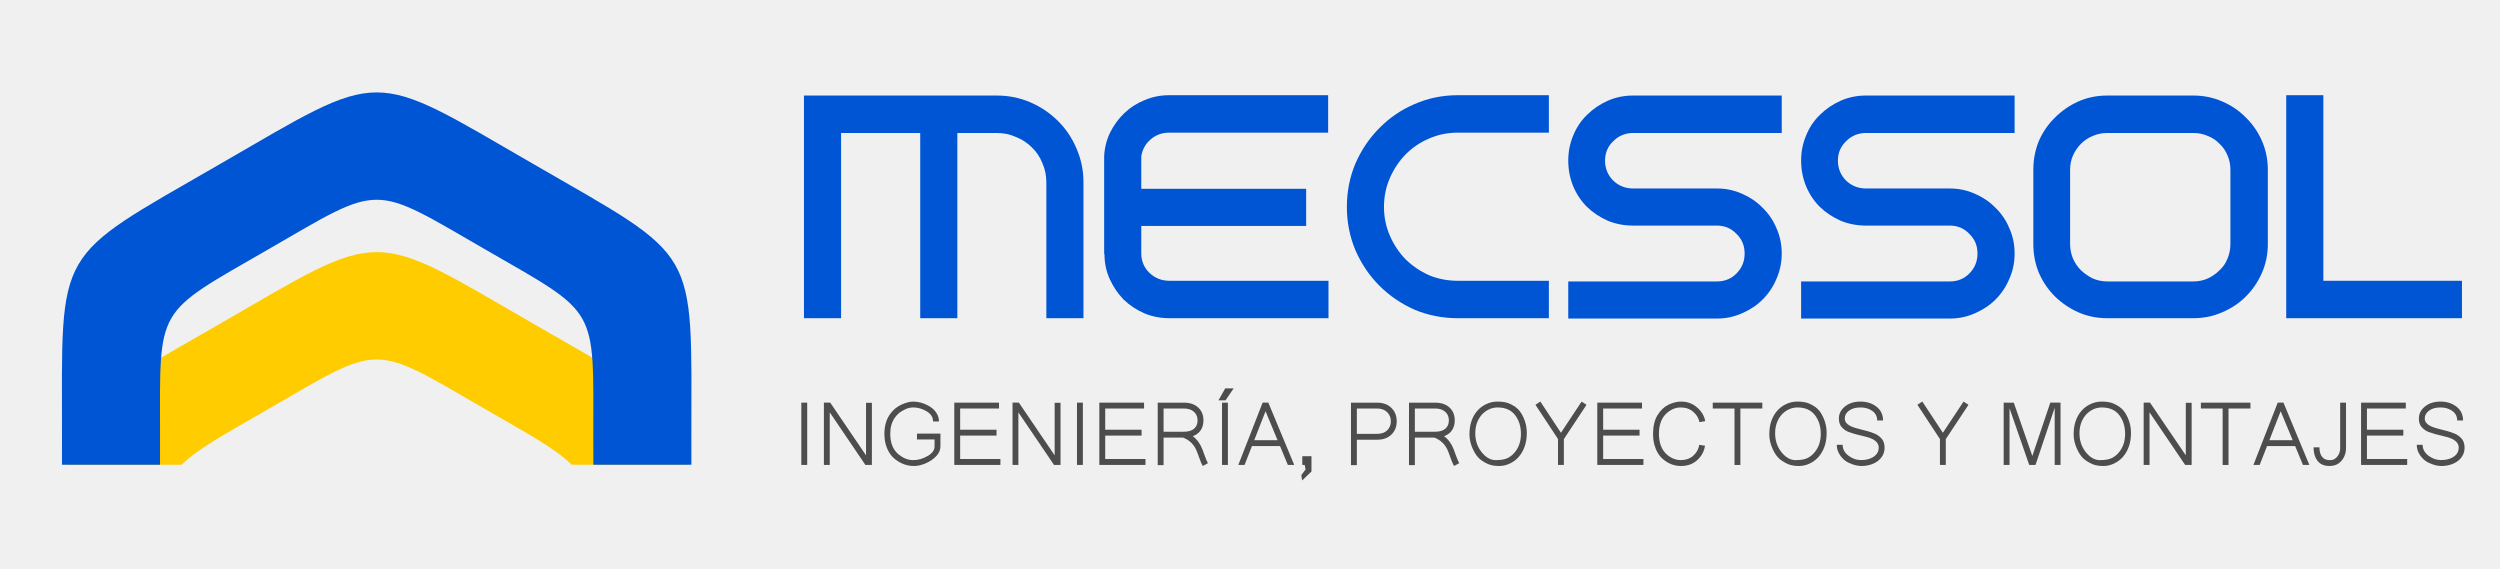
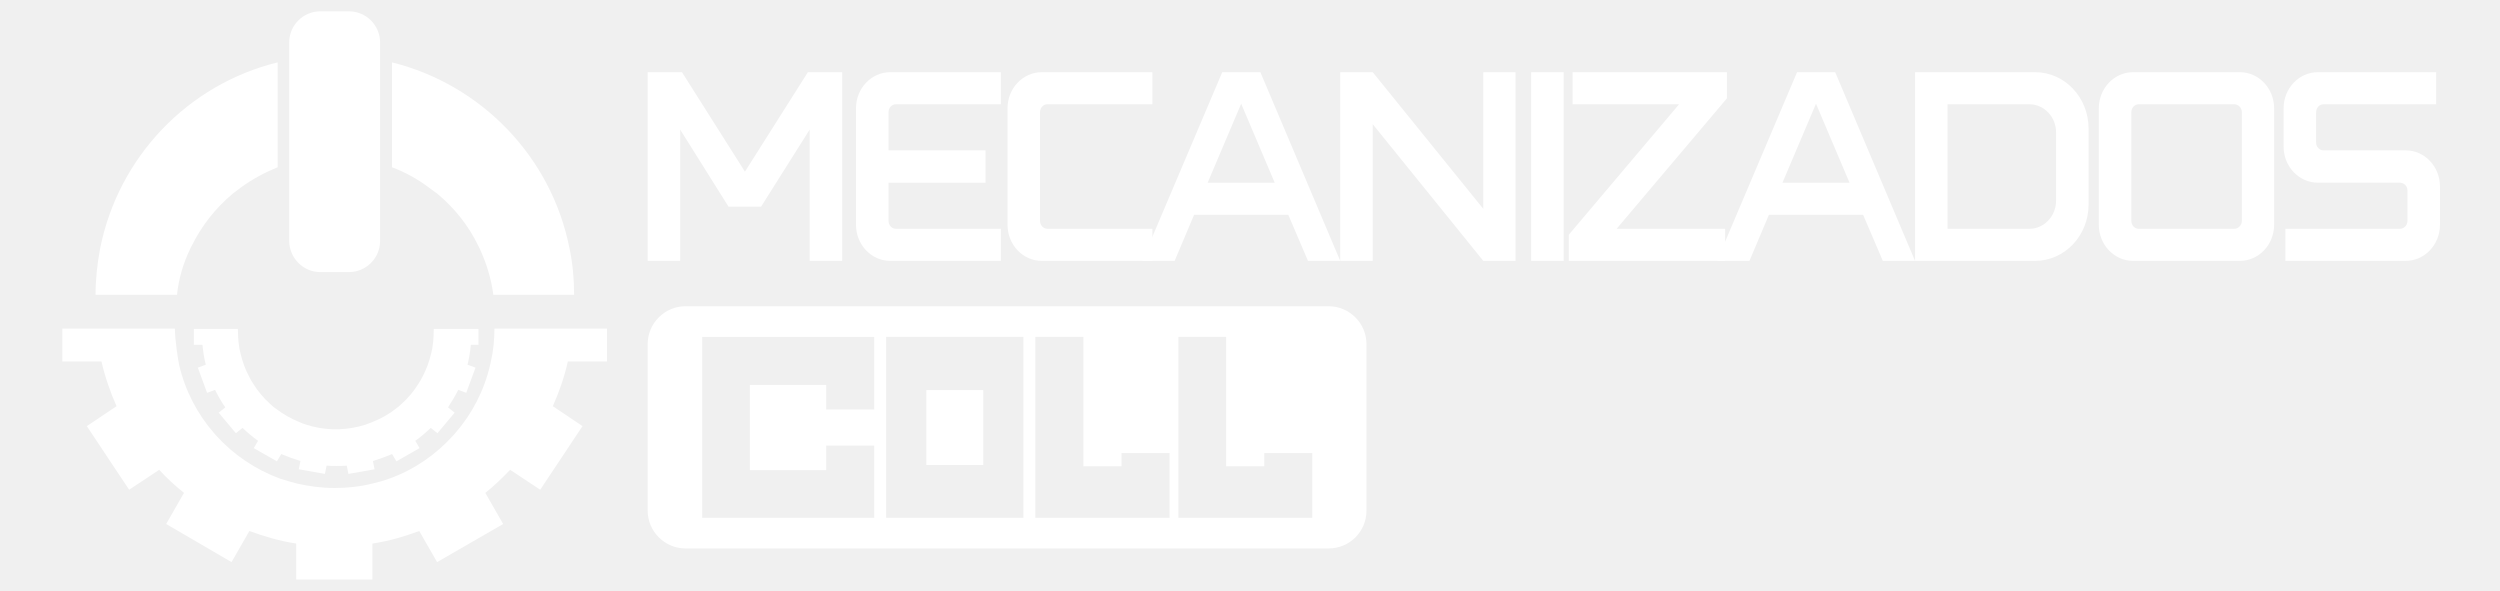
- <svg xmlns="http://www.w3.org/2000/svg" width="220" height="50" viewBox="0 0 58.208 13.229" version="1.1" id="svg5">
-   <defs id="defs2">
-     <clipPath clipPathUnits="userSpaceOnUse" id="clipPath854">
-       <path d="M 0,841.89 H 595.276 V 0 H 0 Z" id="path852" />
-     </clipPath>
-   </defs>
-   <g id="layer1">
-     <rect style="fill:#ffffff;stroke-width:1.659;stroke-linecap:round;stroke-linejoin:round;opacity:0" id="rect1677" width="58.208" height="13.229" x="2.7755576e-17" y="0" />
-     <g id="g1653" transform="matrix(0.6433621,0,0,0.6433621,-4.678117,-4.143666)">
-       <g id="g1572" transform="matrix(0.9384736,0,0,0.9384736,1.081824,1.431002)">
-         <g id="g856" transform="matrix(0.194257,0,0,-0.194257,21.12125,15.06012)">
-           <path d="m 0,0 c -7.367,0 -14.734,-4.766 -31.234,-14.293 -22.324,-12.887 -28.734,-15.672 -30.547,-27.91 h 23.094 c 3.066,3.093 8.261,5.902 17.187,11.058 22.719,13.113 20.285,13.113 43.004,0 8.926,-5.156 14.125,-7.965 17.188,-11.058 H 61.778 C 59.965,-29.965 53.559,-27.18 31.235,-14.293 14.735,-4.766 7.367,0 0,0" style="fill:#ffcc00;fill-opacity:1;fill-rule:nonzero;stroke:none" id="path858" />
-         </g>
-         <g id="g860" transform="matrix(0.194257,0,0,-0.194257,21.12125,8.901591)">
-           <path d="m 0,0 c -7.367,0 -14.734,-4.766 -31.234,-14.293 -33,-19.051 -31.238,-15.992 -31.238,-54.098 0,-2.105 0,-3.676 -0.004,-5.515 h 19.465 c 0.003,1.761 0.003,3.41 0.003,5.515 0,26.235 -1.214,24.125 21.504,37.246 22.719,13.114 20.289,13.114 43.008,0 22.715,-13.121 21.5,-11.011 21.5,-37.246 0,-2.031 0.004,-3.808 0.008,-5.515 h 19.461 c -0.004,1.839 -0.004,3.41 -0.004,5.515 0,38.106 1.77,35.047 -31.23,54.098 C 14.739,-4.766 7.371,0 0.004,0 Z" style="fill:#0055d4;fill-opacity:1;fill-rule:nonzero;stroke:none" id="path862" />
-         </g>
-       </g>
-       <g id="g1562">
-         <g id="g1487">
-           <g id="g864" transform="matrix(0.194257,0,0,-0.194257,37.70964,17.95649)">
-             <path d="m 0,0 h -6.914 v 41.484 h 35.918 c 2.242,0 4.344,-0.43 6.304,-1.285 1.958,-0.856 3.668,-2.02 5.137,-3.489 1.469,-1.468 2.613,-3.179 3.43,-5.136 0.855,-1.961 1.281,-4.039 1.281,-6.242 V 0 h -6.914 v 25.332 c 0,1.261 -0.242,2.445 -0.734,3.546 -0.446,1.145 -1.102,2.122 -1.957,2.938 -0.856,0.855 -1.856,1.512 -2.996,1.957 -1.102,0.492 -2.286,0.734 -3.551,0.734 H 21.66 V 0 H 14.746 V 34.507 H 0 Z" style="fill:#0055d4;fill-opacity:1;fill-rule:nonzero;stroke:none" id="path866" />
-           </g>
-           <g id="g868" transform="matrix(0.194257,0,0,-0.194257,55.34915,17.95649)">
-             <path d="m 0,0 h -29.614 c -1.675,0 -3.246,0.304 -4.715,0.917 -1.468,0.653 -2.753,1.508 -3.851,2.571 -1.063,1.101 -1.918,2.363 -2.57,3.793 -0.653,1.426 -0.981,2.976 -0.981,4.648 h -0.062 v 18.235 c 0.082,1.593 0.449,3.058 1.101,4.406 0.695,1.387 1.57,2.59 2.633,3.609 1.102,1.063 2.367,1.879 3.793,2.449 1.43,0.61 2.957,0.918 4.59,0.918 H -0.063 V 34.57 h -29.613 c -1.348,0 -2.508,-0.43 -3.489,-1.285 -0.937,-0.817 -1.507,-1.856 -1.714,-3.121 v -6.059 h 30.718 v -6.914 h -30.718 v -5.078 c 0,-1.469 0.511,-2.692 1.531,-3.672 1.019,-0.977 2.266,-1.469 3.734,-1.469 L 0,6.972 Z" style="fill:#0055d4;fill-opacity:1;fill-rule:nonzero;stroke:none" id="path870" />
-           </g>
-           <g id="g872" transform="matrix(0.194257,0,0,-0.194257,63.32495,11.24103)">
-             <path d="m 0,0 h -16.949 c -1.918,0 -3.711,-0.367 -5.387,-1.102 -1.629,-0.691 -3.078,-1.672 -4.344,-2.937 -1.222,-1.266 -2.203,-2.731 -2.937,-4.407 -0.734,-1.671 -1.102,-3.464 -1.102,-5.382 0,-1.918 0.368,-3.711 1.102,-5.387 0.734,-1.672 1.715,-3.141 2.937,-4.402 1.266,-1.227 2.715,-2.203 4.344,-2.938 1.676,-0.695 3.469,-1.043 5.387,-1.043 H 0 v -6.972 h -16.949 c -2.856,0 -5.547,0.527 -8.078,1.589 -2.488,1.102 -4.672,2.59 -6.547,4.465 -1.875,1.879 -3.363,4.082 -4.465,6.61 -1.062,2.531 -1.594,5.222 -1.594,8.078 0,2.855 0.532,5.547 1.594,8.078 1.102,2.527 2.59,4.73 4.465,6.605 1.875,1.918 4.059,3.407 6.547,4.469 2.531,1.102 5.222,1.652 8.078,1.652 L 0,6.976 Z" style="fill:#0055d4;fill-opacity:1;fill-rule:nonzero;stroke:none" id="path874" />
-           </g>
-           <g id="g876" transform="matrix(0.194257,0,0,-0.194257,71.7524,11.25327)">
-             <path d="m 0,0 h -27.656 c -1.469,0 -2.715,-0.507 -3.735,-1.527 -1.019,-0.98 -1.527,-2.184 -1.527,-3.609 0,-1.469 0.508,-2.715 1.527,-3.735 1.02,-0.98 2.266,-1.469 3.735,-1.469 h 15.601 c 1.633,0 3.184,-0.324 4.653,-0.98 1.507,-0.652 2.793,-1.527 3.851,-2.629 1.102,-1.062 1.961,-2.324 2.571,-3.793 0.652,-1.469 0.98,-3.039 0.98,-4.711 0,-1.676 -0.328,-3.246 -0.98,-4.715 -0.61,-1.468 -1.469,-2.75 -2.571,-3.851 -1.058,-1.063 -2.344,-1.918 -3.851,-2.571 -1.469,-0.652 -3.02,-0.98 -4.653,-0.98 h -27.718 v 6.914 h 27.718 c 1.43,0 2.633,0.488 3.61,1.469 1.019,1.019 1.531,2.265 1.531,3.734 0,1.469 -0.512,2.692 -1.531,3.668 -0.977,1.02 -2.18,1.531 -3.61,1.531 h -15.601 c -1.715,0 -3.305,0.305 -4.774,0.918 -1.468,0.653 -2.754,1.508 -3.855,2.571 -1.102,1.101 -1.957,2.386 -2.571,3.855 -0.613,1.508 -0.917,3.098 -0.917,4.774 0,1.629 0.304,3.179 0.917,4.648 0.614,1.508 1.469,2.793 2.571,3.855 1.101,1.102 2.387,1.977 3.855,2.633 1.469,0.653 3.059,0.977 4.774,0.977 L 0,6.977 Z" style="fill:#0055d4;fill-opacity:1;fill-rule:nonzero;stroke:none" id="path878" />
-           </g>
-           <g id="g880" transform="matrix(0.194257,0,0,-0.194257,80.17986,11.25327)">
-             <path d="m 0,0 h -27.656 c -1.469,0 -2.715,-0.507 -3.735,-1.527 -1.019,-0.98 -1.527,-2.184 -1.527,-3.609 0,-1.469 0.508,-2.715 1.527,-3.735 1.02,-0.98 2.266,-1.469 3.735,-1.469 h 15.601 c 1.633,0 3.184,-0.324 4.652,-0.98 1.508,-0.652 2.793,-1.527 3.856,-2.629 1.098,-1.062 1.957,-2.324 2.566,-3.793 0.657,-1.469 0.981,-3.039 0.981,-4.711 0,-1.676 -0.324,-3.246 -0.981,-4.715 -0.609,-1.468 -1.468,-2.75 -2.566,-3.851 -1.063,-1.063 -2.348,-1.918 -3.856,-2.571 -1.468,-0.652 -3.019,-0.98 -4.652,-0.98 h -27.719 v 6.914 h 27.719 c 1.43,0 2.633,0.488 3.609,1.469 1.02,1.019 1.532,2.265 1.532,3.734 0,1.469 -0.512,2.692 -1.532,3.668 -0.976,1.02 -2.179,1.531 -3.609,1.531 h -15.601 c -1.715,0 -3.305,0.305 -4.774,0.918 -1.469,0.653 -2.754,1.508 -3.855,2.571 -1.102,1.101 -1.957,2.386 -2.571,3.855 -0.609,1.508 -0.918,3.098 -0.918,4.774 0,1.629 0.309,3.179 0.918,4.648 0.614,1.508 1.469,2.793 2.571,3.855 1.101,1.102 2.386,1.977 3.855,2.633 1.469,0.653 3.059,0.977 4.774,0.977 L 0,6.977 Z" style="fill:#0055d4;fill-opacity:1;fill-rule:nonzero;stroke:none" id="path882" />
-           </g>
-           <g id="g884" transform="matrix(0.194257,0,0,-0.194257,89.34413,12.58412)">
-             <path d="m 0,0 v -13.828 c 0,-1.918 -0.368,-3.711 -1.102,-5.387 -0.734,-1.672 -1.73,-3.141 -2.996,-4.402 -1.227,-1.227 -2.691,-2.204 -4.406,-2.938 -1.672,-0.734 -3.469,-1.101 -5.387,-1.101 h -16.031 c -1.914,0 -3.711,0.367 -5.383,1.101 -1.633,0.734 -3.082,1.711 -4.344,2.938 -1.266,1.261 -2.266,2.73 -3,4.402 -0.691,1.676 -1.039,3.469 -1.039,5.387 V 0 c 0,1.918 0.348,3.711 1.039,5.383 0.734,1.675 1.734,3.121 3,4.347 1.262,1.262 2.711,2.262 4.344,2.996 1.672,0.735 3.469,1.102 5.383,1.102 h 16.031 c 1.918,0 3.715,-0.367 5.387,-1.102 1.715,-0.734 3.179,-1.734 4.406,-2.996 C -2.832,8.504 -1.836,7.058 -1.102,5.383 -0.368,3.711 0,1.918 0,0 M -6.973,-13.828 V 0 c 0,0.98 -0.184,1.875 -0.551,2.691 -0.328,0.817 -0.816,1.531 -1.469,2.141 -0.613,0.656 -1.347,1.144 -2.203,1.469 -0.816,0.367 -1.715,0.55 -2.691,0.55 h -16.035 c -0.938,0 -1.832,-0.183 -2.692,-0.55 C -33.43,5.976 -34.165,5.488 -34.817,4.832 -35.426,4.222 -35.918,3.508 -36.286,2.691 -36.653,1.875 -36.836,0.98 -36.836,0 v -13.828 c 0,-0.981 0.183,-1.899 0.55,-2.754 0.368,-0.817 0.86,-1.532 1.469,-2.141 0.652,-0.613 1.387,-1.125 2.203,-1.531 0.86,-0.367 1.754,-0.551 2.692,-0.551 h 16.035 c 0.976,0 1.875,0.184 2.691,0.551 0.856,0.406 1.59,0.918 2.203,1.531 0.653,0.609 1.141,1.324 1.469,2.141 0.367,0.855 0.551,1.773 0.551,2.754" style="fill:#0055d4;fill-opacity:1;fill-rule:nonzero;stroke:none" id="path886" />
-           </g>
-           <g id="g888" transform="matrix(0.194257,0,0,-0.194257,91.35333,9.885892)">
-             <path d="m 0,0 v -34.574 h 25.821 v -6.972 H -6.918 V 0 Z" style="fill:#0055d4;fill-opacity:1;fill-rule:nonzero;stroke:none" id="path890" />
-           </g>
-         </g>
-         <g id="g1471" transform="translate(5.811092e-5)">
-           <g id="g920" transform="matrix(0.194257,0,0,-0.194257,51.62291,20.92882)">
-             <path d="m 0,0 h -1.316 l 1.257,2.222 H 1.504 Z M 0.441,-12.032 H -0.652 V -0.43 h 1.093 z" style="fill:#4d4d4d;fill-opacity:1;fill-rule:nonzero;stroke:none" id="path922" />
-           </g>
-           <g id="g1360" style="fill:#4d4d4d">
-             <path d="m 36.271,21.012 h 0.213 v 2.254 h -0.213 z" style="fill:#4d4d4d;fill-opacity:1;fill-rule:nonzero;stroke:none;stroke-width:0.194" id="path892" />
-             <g id="g894" transform="matrix(0.194257,0,0,-0.194257,38.58943,23.26612)" style="fill:#4d4d4d">
-               <path d="M 0,0 -6.636,9.79 V 0 H -7.73 v 11.61 h 1.179 L 0.121,1.782 v 9.789 h 1.09 V 0 Z" style="fill:#4d4d4d;fill-opacity:1;fill-rule:nonzero;stroke:none" id="path896" />
-             </g>
-             <g id="g898" transform="matrix(0.194257,0,0,-0.194257,41.03901,21.69381)" style="fill:#4d4d4d">
-               <path d="m 0,0 c 0,0.844 -0.469,1.516 -1.403,2.012 -0.75,0.402 -1.508,0.601 -2.281,0.601 -0.5,0 -0.98,-0.105 -1.441,-0.316 C -5.578,2.086 -5.965,1.86 -6.282,1.617 -6.59,1.371 -6.875,1.071 -7.129,0.703 c -0.563,-0.812 -0.848,-1.808 -0.848,-2.984 -0.004,-1.742 0.539,-3.047 1.625,-3.914 0.844,-0.668 1.727,-1.004 2.645,-1.004 0.918,0 1.816,0.254 2.687,0.762 0.871,0.504 1.301,1.101 1.297,1.789 v 1.297 H -3 v 1.093 h 4.371 v -2.39 c 0.004,-0.66 -0.262,-1.27 -0.801,-1.832 -0.539,-0.559 -1.195,-1 -1.973,-1.328 -0.773,-0.329 -1.5,-0.489 -2.168,-0.485 -1.257,0 -2.414,0.414 -3.468,1.235 -0.821,0.64 -1.403,1.535 -1.75,2.687 -0.18,0.602 -0.274,1.297 -0.278,2.09 0,1.445 0.352,2.668 1.059,3.66 0.566,0.793 1.269,1.379 2.109,1.758 0.84,0.379 1.578,0.57 2.215,0.57 0.988,0 1.973,-0.281 2.957,-0.847 C 0,2.442 0.523,1.891 0.839,1.203 1.007,0.844 1.093,0.446 1.093,0 Z" style="fill:#4d4d4d;fill-opacity:1;fill-rule:nonzero;stroke:none" id="path900" />
-             </g>
-             <g id="g902" transform="matrix(0.194257,0,0,-0.194257,43.3359,22.20451)" style="fill:#4d4d4d">
-               <path d="m 0,0 h -6.778 v -4.363 h 7.5 V -5.465 H -7.871 V 6.137 H 0.461 V 5.043 H -6.778 V 1.094 H 0 Z" style="fill:#4d4d4d;fill-opacity:1;fill-rule:nonzero;stroke:none" id="path904" />
-             </g>
-             <g id="g906" transform="matrix(0.194257,0,0,-0.194257,45.41581,23.26612)" style="fill:#4d4d4d">
-               <path d="M 0,0 -6.637,9.79 V 0 h -1.09 v 11.61 h 1.18 L 0.121,1.782 v 9.789 H 1.215 V 0 Z" style="fill:#4d4d4d;fill-opacity:1;fill-rule:nonzero;stroke:none" id="path908" />
-             </g>
-             <path d="m 46.247,21.012 h 0.213 v 2.254 h -0.213 z" style="fill:#4d4d4d;fill-opacity:1;fill-rule:nonzero;stroke:none;stroke-width:0.194" id="path910" />
-             <g id="g912" transform="matrix(0.194257,0,0,-0.194257,48.58531,22.20451)" style="fill:#4d4d4d">
-               <path d="m 0,0 h -6.777 v -4.363 h 7.5 V -5.465 H -7.871 V 6.137 H 0.461 V 5.043 H -6.777 V 1.094 H 0 Z" style="fill:#4d4d4d;fill-opacity:1;fill-rule:nonzero;stroke:none" id="path914" />
-             </g>
-             <g id="g916" transform="matrix(0.194257,0,0,-0.194257,49.16886,21.01235)" style="fill:#4d4d4d">
-               <path d="m 0,0 h 4.856 c 1.132,0 2.027,-0.301 2.683,-0.902 0.653,-0.602 0.981,-1.403 0.981,-2.399 0,-0.718 -0.168,-1.332 -0.508,-1.84 -0.336,-0.5 -0.828,-0.871 -1.481,-1.105 0.766,-0.555 1.356,-1.352 1.766,-2.387 0.117,-0.301 0.277,-0.73 0.477,-1.289 0.199,-0.562 0.394,-1.012 0.578,-1.355 l -0.965,-0.524 c -0.234,0.43 -0.449,0.934 -0.649,1.516 -0.195,0.578 -0.367,1.035 -0.515,1.367 -0.477,1.137 -1.309,1.938 -2.504,2.41 H 1.09 v -5.133 H 0 Z m 1.09,-1.094 v -4.324 h 3.766 c 0.832,0 1.468,0.188 1.906,0.555 0.445,0.375 0.664,0.894 0.664,1.562 0,0.664 -0.227,1.199 -0.688,1.606 -0.46,0.406 -1.085,0.609 -1.886,0.601 z" style="fill:#4d4d4d;fill-opacity:1;fill-rule:nonzero;stroke:none" id="path918" />
-             </g>
-             <g id="g924" transform="matrix(0.194257,0,0,-0.194257,52.966,21.0108)" style="fill:#4d4d4d">
-               <path d="M 0,0 H 1.059 L 5.883,-11.61 H 4.695 L 3.238,-8.094 H -1.988 L -3.367,-11.61 H -4.531 Z M 0.543,-1.606 C 0.191,-2.52 -0.164,-3.422 -0.516,-4.317 -0.863,-5.203 -1.215,-6.098 -1.562,-7 h 4.339 z" style="fill:#4d4d4d;fill-opacity:1;fill-rule:nonzero;stroke:none" id="path926" />
-             </g>
-             <g id="g928" transform="matrix(0.194257,0,0,-0.194257,54.40098,22.95045)" style="fill:#4d4d4d">
-               <path d="m 0,0 h 1.711 v -2.851 l -1.742,-1.664 -0.149,0.988 0.797,1.063 -0.172,0.839 H 0 Z" style="fill:#4d4d4d;fill-opacity:1;fill-rule:nonzero;stroke:none" id="path930" />
-             </g>
-             <g id="g932" transform="matrix(0.194257,0,0,-0.194257,56.16289,21.01235)" style="fill:#4d4d4d">
-               <path d="M 0,0 H 4.856 C 5.981,0 6.871,-0.324 7.531,-0.973 8.191,-1.621 8.52,-2.453 8.52,-3.461 8.52,-4.473 8.195,-5.305 7.539,-5.945 6.883,-6.59 5.988,-6.91 4.856,-6.906 H 1.094 v -4.735 H 0 Z m 1.094,-1.094 v -4.718 h 3.762 c 0.804,-0.004 1.437,0.214 1.89,0.656 0.457,0.445 0.684,1.004 0.684,1.679 0,0.688 -0.235,1.258 -0.699,1.711 -0.465,0.454 -1.09,0.68 -1.875,0.672 z" style="fill:#4d4d4d;fill-opacity:1;fill-rule:nonzero;stroke:none" id="path934" />
-             </g>
-             <g id="g936" transform="matrix(0.194257,0,0,-0.194257,58.26261,21.01235)" style="fill:#4d4d4d">
-               <path d="m 0,0 h 4.855 c 1.137,0 2.031,-0.301 2.688,-0.902 0.652,-0.602 0.98,-1.403 0.98,-2.399 0,-0.718 -0.168,-1.332 -0.508,-1.84 C 7.679,-5.641 7.183,-6.012 6.535,-6.246 7.3,-6.801 7.89,-7.598 8.3,-8.633 c 0.118,-0.301 0.278,-0.73 0.477,-1.289 0.199,-0.562 0.395,-1.012 0.578,-1.355 L 8.39,-11.801 c -0.234,0.43 -0.449,0.934 -0.652,1.516 C 7.543,-9.707 7.371,-9.25 7.226,-8.918 6.75,-7.781 5.914,-6.98 4.722,-6.508 H 1.093 v -5.133 H 0 Z m 1.093,-1.094 v -4.324 h 3.762 c 0.836,0 1.473,0.188 1.91,0.555 0.442,0.375 0.664,0.894 0.664,1.562 0,0.664 -0.23,1.199 -0.687,1.606 -0.461,0.406 -1.09,0.609 -1.887,0.601 z" style="fill:#4d4d4d;fill-opacity:1;fill-rule:nonzero;stroke:none" id="path938" />
-             </g>
-             <g id="g940" transform="matrix(0.194257,0,0,-0.194257,61.46786,21.18621)" style="fill:#4d4d4d">
-               <path d="m 0,0 c -0.582,0 -1.141,-0.132 -1.672,-0.394 -0.535,-0.266 -0.985,-0.617 -1.356,-1.063 -0.75,-0.91 -1.125,-2.023 -1.125,-3.351 0,-1.324 0.375,-2.469 1.118,-3.438 0.808,-1.043 1.699,-1.566 2.679,-1.566 0.977,0 1.715,0.125 2.223,0.379 0.512,0.258 0.953,0.609 1.324,1.055 0.777,0.929 1.164,2.082 1.164,3.461 0,1.378 -0.363,2.543 -1.094,3.492 C 2.535,-0.476 1.445,0 0,0 m -3.836,-0.695 c 0.461,0.547 1.027,0.985 1.695,1.305 0.676,0.324 1.375,0.484 2.102,0.484 0.726,0 1.336,-0.074 1.82,-0.222 C 2.273,0.723 2.804,0.454 3.371,0.055 3.941,-0.339 4.433,-0.988 4.84,-1.894 5.246,-2.796 5.449,-3.73 5.449,-4.695 5.449,-5.664 5.32,-6.511 5.058,-7.246 4.804,-7.98 4.449,-8.621 3.984,-9.164 3.519,-9.703 2.961,-10.128 2.312,-10.437 1.668,-10.75 1.004,-10.906 0.324,-10.906 c -0.68,0 -1.27,0.078 -1.766,0.239 -0.496,0.164 -1.043,0.453 -1.633,0.871 -0.589,0.422 -1.097,1.097 -1.519,2.027 -0.43,0.926 -0.641,1.836 -0.641,2.738 0,0.907 0.117,1.715 0.356,2.434 0.238,0.723 0.586,1.355 1.043,1.902" style="fill:#4d4d4d;fill-opacity:1;fill-rule:nonzero;stroke:none" id="path942" />
-             </g>
-             <g id="g944" transform="matrix(0.194257,0,0,-0.194257,63.01647,20.97214)" style="fill:#4d4d4d">
-               <path d="m 0,0 3.836,-5.82 3.848,5.812 0.918,-0.601 -4.219,-6.383 v -4.817 H 3.289 v 4.825 l -4.207,6.382 z" style="fill:#4d4d4d;fill-opacity:1;fill-rule:nonzero;stroke:none" id="path946" />
-             </g>
-             <g id="g948" transform="matrix(0.194257,0,0,-0.194257,66.60654,22.20451)" style="fill:#4d4d4d">
-               <path d="m 0,0 h -6.781 v -4.363 h 7.5 V -5.465 H -7.875 V 6.137 H 0.457 V 5.043 H -6.781 V 1.094 H 0 Z" style="fill:#4d4d4d;fill-opacity:1;fill-rule:nonzero;stroke:none" id="path950" />
-             </g>
-             <g id="g952" transform="matrix(0.194257,0,0,-0.194257,68.77444,21.71809)" style="fill:#4d4d4d">
-               <path d="m 0,0 c -0.141,0.738 -0.523,1.379 -1.156,1.922 -0.637,0.547 -1.41,0.816 -2.332,0.816 -0.918,0 -1.774,-0.343 -2.567,-1.027 -0.992,-0.863 -1.488,-2.148 -1.496,-3.859 0.008,-1.715 0.496,-3.008 1.465,-3.871 0.793,-0.7 1.664,-1.047 2.613,-1.047 0.953,0 1.735,0.281 2.348,0.84 0.609,0.558 0.973,1.226 1.082,1.996 l 1.078,-0.16 c -0.156,-1.043 -0.637,-1.938 -1.441,-2.676 -0.801,-0.738 -1.821,-1.106 -3.047,-1.102 -1.231,0 -2.348,0.426 -3.344,1.278 -0.75,0.636 -1.285,1.535 -1.601,2.691 -0.165,0.598 -0.247,1.281 -0.247,2.051 0.008,1.422 0.29,2.578 0.848,3.476 0.563,0.899 1.242,1.543 2.047,1.934 0.801,0.379 1.582,0.57 2.344,0.57 1.148,0 2.14,-0.367 2.976,-1.101 C 0.406,1.996 0.906,1.149 1.074,0.188 Z" style="fill:#4d4d4d;fill-opacity:1;fill-rule:nonzero;stroke:none" id="path954" />
-             </g>
-             <g id="g956" transform="matrix(0.194257,0,0,-0.194257,69.25562,21.01235)" style="fill:#4d4d4d">
-               <path d="M 0,0 H 9.234 V -1.094 H 5.148 V -11.609 H 4.054 V -1.094 H 0 Z" style="fill:#4d4d4d;fill-opacity:1;fill-rule:nonzero;stroke:none" id="path958" />
-             </g>
-             <g id="g960" transform="matrix(0.194257,0,0,-0.194257,72.31886,21.18621)" style="fill:#4d4d4d">
-               <path d="m 0,0 c -0.582,0 -1.137,-0.132 -1.672,-0.394 -0.531,-0.266 -0.984,-0.617 -1.355,-1.063 -0.746,-0.91 -1.121,-2.023 -1.121,-3.351 0,-1.324 0.371,-2.469 1.113,-3.438 0.808,-1.043 1.703,-1.566 2.68,-1.566 0.976,0 1.718,0.125 2.222,0.379 0.516,0.258 0.953,0.609 1.324,1.055 0.778,0.929 1.165,2.082 1.165,3.461 0,1.378 -0.364,2.543 -1.094,3.492 C 2.535,-0.476 1.445,0 0,0 m -3.832,-0.695 c 0.457,0.547 1.023,0.985 1.695,1.305 0.676,0.324 1.375,0.484 2.098,0.484 0.727,0 1.336,-0.074 1.82,-0.222 C 2.273,0.723 2.805,0.454 3.375,0.055 3.945,-0.339 4.434,-0.988 4.84,-1.894 5.246,-2.796 5.449,-3.73 5.449,-4.695 5.449,-5.664 5.32,-6.511 5.063,-7.246 4.809,-7.98 4.449,-8.621 3.984,-9.164 3.52,-9.703 2.961,-10.128 2.313,-10.437 1.668,-10.75 1.004,-10.906 0.324,-10.906 c -0.679,0 -1.269,0.078 -1.765,0.239 -0.496,0.164 -1.039,0.453 -1.633,0.871 -0.59,0.422 -1.098,1.097 -1.52,2.027 -0.425,0.926 -0.64,1.836 -0.64,2.738 0,0.907 0.117,1.715 0.355,2.434 0.238,0.723 0.586,1.355 1.047,1.902" style="fill:#4d4d4d;fill-opacity:1;fill-rule:nonzero;stroke:none" id="path962" />
-             </g>
-             <g id="g964" transform="matrix(0.194257,0,0,-0.194257,75.20688,21.65651)" style="fill:#4d4d4d">
-               <path d="m 0,0 c 0,0.738 -0.301,1.328 -0.902,1.765 -0.606,0.438 -1.344,0.656 -2.219,0.656 -0.887,0 -1.597,-0.199 -2.133,-0.601 -0.531,-0.402 -0.797,-0.891 -0.789,-1.465 -0.008,-0.785 0.676,-1.379 2.051,-1.773 0.379,-0.114 0.754,-0.211 1.125,-0.301 0.367,-0.09 0.723,-0.18 1.059,-0.27 0.34,-0.09 0.761,-0.234 1.269,-0.437 0.508,-0.195 0.953,-0.504 1.336,-0.934 0.387,-0.422 0.582,-1.004 0.582,-1.742 0,-0.738 -0.246,-1.394 -0.738,-1.965 -0.617,-0.699 -1.481,-1.148 -2.59,-1.336 -0.309,-0.054 -0.633,-0.082 -0.973,-0.082 -0.339,0 -0.707,0.043 -1.101,0.133 -0.391,0.09 -0.86,0.266 -1.403,0.523 -0.539,0.266 -1.023,0.7 -1.457,1.301 -0.433,0.602 -0.652,1.262 -0.652,1.989 h 1.094 c 0.008,-0.805 0.371,-1.481 1.094,-2.032 0.722,-0.543 1.507,-0.812 2.351,-0.812 0.848,0 1.57,0.172 2.172,0.519 0.738,0.434 1.109,1.039 1.109,1.817 0,0.89 -0.711,1.539 -2.132,1.937 -0.399,0.117 -0.789,0.219 -1.172,0.301 -0.379,0.09 -0.735,0.18 -1.071,0.262 -0.332,0.09 -0.738,0.222 -1.226,0.398 -0.481,0.18 -0.906,0.473 -1.274,0.879 -0.371,0.402 -0.55,0.941 -0.546,1.625 -0.008,0.871 0.367,1.613 1.117,2.231 0.75,0.617 1.715,0.929 2.898,0.929 1.184,0 2.18,-0.32 2.992,-0.953 C 0.684,1.929 1.09,1.074 1.09,-0.004 Z" style="fill:#4d4d4d;fill-opacity:1;fill-rule:nonzero;stroke:none" id="path966" />
-             </g>
-             <g id="g968" transform="matrix(0.194257,0,0,-0.194257,76.83922,20.97214)" style="fill:#4d4d4d">
-               <path d="m 0,0 3.832,-5.82 3.851,5.812 0.918,-0.601 -4.222,-6.383 v -4.817 H 3.285 v 4.825 l -4.203,6.382 z" style="fill:#4d4d4d;fill-opacity:1;fill-rule:nonzero;stroke:none" id="path970" />
-             </g>
-             <g id="g972" transform="matrix(0.194257,0,0,-0.194257,80.82071,22.94268)" style="fill:#4d4d4d">
-               <path d="M 0,0 3.351,9.945 H 5.257 V -1.665 H 4.168 V 8.98 L 0.593,-1.672 H -0.578 L -4.246,8.886 V -1.665 h -1.09 V 9.937 h 1.883 z" style="fill:#4d4d4d;fill-opacity:1;fill-rule:nonzero;stroke:none" id="path974" />
-             </g>
-             <g id="g976" transform="matrix(0.194257,0,0,-0.194257,83.33304,21.18621)" style="fill:#4d4d4d">
-               <path d="m 0,0 c -0.582,0 -1.136,-0.132 -1.672,-0.394 -0.531,-0.266 -0.984,-0.617 -1.351,-1.063 -0.75,-0.91 -1.125,-2.023 -1.125,-3.351 0,-1.324 0.371,-2.469 1.117,-3.438 0.805,-1.043 1.699,-1.566 2.676,-1.566 0.976,0 1.719,0.125 2.226,0.379 0.512,0.258 0.953,0.609 1.321,1.055 0.777,0.929 1.164,2.082 1.164,3.461 0,1.378 -0.364,2.543 -1.094,3.492 C 2.535,-0.476 1.446,0 0,0 m -3.832,-0.695 c 0.457,0.547 1.024,0.985 1.696,1.305 0.675,0.324 1.375,0.484 2.097,0.484 0.731,0 1.336,-0.074 1.821,-0.222 C 2.274,0.723 2.805,0.454 3.375,0.055 3.946,-0.339 4.434,-0.988 4.84,-1.894 5.246,-2.796 5.45,-3.73 5.45,-4.695 5.45,-5.664 5.321,-6.511 5.063,-7.246 4.809,-7.98 4.45,-8.621 3.985,-9.164 3.52,-9.703 2.961,-10.128 2.313,-10.437 1.668,-10.75 1.008,-10.906 0.324,-10.906 c -0.679,0 -1.269,0.078 -1.765,0.239 -0.496,0.164 -1.039,0.453 -1.633,0.871 -0.59,0.422 -1.098,1.097 -1.519,2.027 -0.426,0.926 -0.641,1.836 -0.641,2.738 0,0.907 0.117,1.715 0.355,2.434 0.239,0.723 0.586,1.355 1.047,1.902" style="fill:#4d4d4d;fill-opacity:1;fill-rule:nonzero;stroke:none" id="path978" />
-             </g>
-             <g id="g980" transform="matrix(0.194257,0,0,-0.194257,86.3516,23.26612)" style="fill:#4d4d4d">
-               <path d="M 0,0 -6.636,9.79 V 0 H -7.73 v 11.61 h 1.18 L 0.121,1.782 v 9.789 h 1.09 V 0 Z" style="fill:#4d4d4d;fill-opacity:1;fill-rule:nonzero;stroke:none" id="path982" />
-             </g>
-             <g id="g984" transform="matrix(0.194257,0,0,-0.194257,86.92077,21.01235)" style="fill:#4d4d4d">
-               <path d="M 0,0 H 9.234 V -1.094 H 5.148 V -11.609 H 4.055 V -1.094 H 0 Z" style="fill:#4d4d4d;fill-opacity:1;fill-rule:nonzero;stroke:none" id="path986" />
-             </g>
-             <g id="g988" transform="matrix(0.194257,0,0,-0.194257,89.70253,21.0108)" style="fill:#4d4d4d">
-               <path d="M 0,0 H 1.063 L 5.887,-11.61 H 4.696 L 3.239,-8.094 H -1.988 L -3.367,-11.61 H -4.531 Z M 0.547,-1.606 C 0.196,-2.52 -0.16,-3.422 -0.515,-4.317 -0.863,-5.203 -1.211,-6.098 -1.558,-7 h 4.34 z" style="fill:#4d4d4d;fill-opacity:1;fill-rule:nonzero;stroke:none" id="path990" />
-             </g>
-             <g id="g992" transform="matrix(0.194257,0,0,-0.194257,91.21191,22.62935)" style="fill:#4d4d4d">
-               <path d="m 0,0 c 0,-1.051 0.316,-1.77 0.941,-2.16 0.239,-0.149 0.617,-0.223 1.133,-0.223 0.524,0 0.969,0.258 1.332,0.77 0.301,0.418 0.453,0.894 0.453,1.433 v 8.504 h 1.09 V -0.18 c 0,-0.808 -0.23,-1.523 -0.695,-2.148 -0.571,-0.77 -1.375,-1.153 -2.41,-1.149 -1.36,0 -2.258,0.625 -2.692,1.879 -0.164,0.469 -0.246,1.004 -0.246,1.598 z" style="fill:#4d4d4d;fill-opacity:1;fill-rule:nonzero;stroke:none" id="path994" />
-             </g>
-             <g id="g996" transform="matrix(0.194257,0,0,-0.194257,94.24717,22.20451)" style="fill:#4d4d4d">
-               <path d="m 0,0 h -6.777 v -4.363 h 7.5 V -5.465 H -7.871 V 6.137 H 0.461 V 5.043 H -6.777 V 1.094 H 0 Z" style="fill:#4d4d4d;fill-opacity:1;fill-rule:nonzero;stroke:none" id="path998" />
-             </g>
-             <g id="g1000" transform="matrix(0.194257,0,0,-0.194257,96.19652,21.65651)" style="fill:#4d4d4d">
-               <path d="m 0,0 c 0,0.738 -0.301,1.328 -0.902,1.765 -0.602,0.438 -1.34,0.656 -2.215,0.656 -0.891,0 -1.598,-0.199 -2.133,-0.601 -0.531,-0.402 -0.797,-0.891 -0.793,-1.465 -0.004,-0.785 0.68,-1.379 2.055,-1.773 0.379,-0.114 0.754,-0.211 1.121,-0.301 0.371,-0.09 0.726,-0.18 1.062,-0.27 0.34,-0.09 0.762,-0.234 1.27,-0.437 0.504,-0.195 0.953,-0.504 1.336,-0.934 0.387,-0.422 0.578,-1.004 0.578,-1.742 0,-0.738 -0.246,-1.394 -0.734,-1.965 -0.622,-0.699 -1.485,-1.148 -2.59,-1.336 -0.309,-0.054 -0.633,-0.082 -0.977,-0.082 -0.336,0 -0.703,0.043 -1.101,0.133 -0.391,0.09 -0.856,0.266 -1.403,0.523 -0.535,0.266 -1.023,0.7 -1.457,1.301 -0.429,0.602 -0.648,1.262 -0.648,1.989 h 1.094 c 0.003,-0.805 0.371,-1.481 1.093,-2.032 0.723,-0.543 1.508,-0.812 2.352,-0.812 0.844,0 1.566,0.172 2.172,0.519 0.738,0.434 1.105,1.039 1.105,1.817 0,0.89 -0.707,1.539 -2.129,1.937 -0.402,0.117 -0.793,0.219 -1.172,0.301 -0.379,0.09 -0.738,0.18 -1.07,0.262 -0.332,0.09 -0.742,0.222 -1.226,0.398 -0.481,0.18 -0.907,0.473 -1.278,0.879 -0.367,0.402 -0.551,0.941 -0.547,1.625 -0.004,0.871 0.368,1.613 1.118,2.231 0.75,0.617 1.718,0.929 2.898,0.929 1.184,0 2.184,-0.32 2.996,-0.953 0.813,-0.633 1.219,-1.488 1.219,-2.566 z" style="fill:#4d4d4d;fill-opacity:1;fill-rule:nonzero;stroke:none" id="path1002" />
-             </g>
-           </g>
-         </g>
-       </g>
-     </g>
+ <svg xmlns="http://www.w3.org/2000/svg" width="220" height="52" viewBox="0 0 220 52" fill="none" version="1.1" id="svg950">
+   <defs id="defs954" />
+   <g id="g1669" transform="translate(1.448171)" style="fill:#ffffff">
+     <path id="path928" d="m 58.875,26.949 c -1.829,0 -3.328,1.5 -3.328,3.328 v 14.658 c 0,1.829 1.5,3.328 3.328,3.328 h 56.598 c 1.829,0 3.328,-1.47 3.328,-3.328 V 30.277 c 0,-1.829 -1.499,-3.328 -3.328,-3.328 z m 17.656,2.695 H 88.613 V 45.564 H 76.531 Z m 13.131,0 h 4.227 v 11.389 h 3.357 v -1.166 h 4.227 v 5.697 H 89.662 Z m 12.59,0 h 4.197 v 11.389 h 3.357 v -1.166 h 4.227 v 5.697 h -11.781 z m -41.908,0.004 h 15.139 v 6.385 H 71.256 V 33.875 h -6.715 v 7.494 h 6.715 v -2.158 h 4.227 v 6.354 H 60.344 Z m 19.725,4.678 v 6.594 h 5.008 v -6.594 z" style="fill:#ffffff" />
+   </g>
+   <g aria-label="MECANIZADOS" transform="scale(0.9743595,1.026315)" id="text2357" style="font-weight:800;font-size:23.115px;line-height:1.25;font-family:Armstrong;-inkscape-font-specification:'Armstrong, Ultra-Bold';letter-spacing:-1.849px;fill:#ffffff;stroke-width:0.578">
+     <path d="M 73.127,6.189 H 72.965 L 67.279,14.718 61.592,6.189 h -0.162 -2.936 V 6.721 22.369 h 2.936 V 11.112 l 4.369,6.611 h 2.936 l 4.392,-6.611 v 11.257 h 2.936 V 6.189 Z" id="path12863" style="fill:#ffffff" />
+     <path d="M 77.31,9.286 V 19.272 c 0,1.71 1.387,3.097 3.097,3.097 h 9.986 v -2.751 h -9.477 c -0.37,0 -0.67,-0.3 -0.67,-0.693 v -3.259 h 8.761 V 12.892 H 80.246 V 9.633 c 0,-0.393 0.3,-0.693 0.67,-0.693 h 9.477 V 6.189 h -9.986 c -1.71,0 -3.097,1.387 -3.097,3.097 z" id="path12860" style="fill:#ffffff" />
+     <path d="M 90.994,9.286 V 19.272 c 0,1.71 1.387,3.097 3.097,3.097 h 9.986 v -2.751 h -9.477 c -0.37,0 -0.67,-0.3 -0.67,-0.693 V 9.633 c 0,-0.393 0.3,-0.693 0.67,-0.693 h 9.477 V 6.189 h -9.986 c -1.71,0 -3.097,1.387 -3.097,3.097 z" id="path12857" style="fill:#ffffff" />
+     <path d="m 110.388,6.189 -7.235,16.18 h 2.936 l 1.757,-3.953 h 8.506 l 1.78,3.953 h 2.912 L 113.832,6.189 Z m -1.318,9.477 3.028,-6.773 3.028,6.773 z" id="path12854" style="fill:#ffffff" />
+     <path d="M 133.965,17.908 123.979,6.189 h -2.936 V 22.369 h 2.936 V 10.65 l 9.986,11.719 h 2.912 V 6.189 h -2.912 z" id="path12851" style="fill:#ffffff" />
+     <path d="M 141.223,22.369 V 6.189 h -2.936 V 22.369 Z" id="path12848" style="fill:#ffffff" />
+     <path d="M 155.97,8.431 V 6.189 h -13.938 v 2.751 h 9.616 l -9.962,11.188 v 2.242 H 155.808 v -2.751 h -9.801 z" id="path12845" style="fill:#ffffff" />
+     <path d="m 162.303,6.189 -7.235,16.18 h 2.936 l 1.757,-3.953 h 8.506 l 1.78,3.953 h 2.912 L 165.747,6.189 Z m -1.318,9.477 3.028,-6.773 3.028,6.773 z" id="path12842" style="fill:#ffffff" />
+     <path d="M 183.8,6.189 H 172.959 V 22.369 h 10.841 c 2.658,0 4.831,-2.15 4.831,-4.831 v -6.518 c 0,-2.681 -2.173,-4.831 -4.831,-4.831 z m 1.895,11.026 c 0,1.318 -1.086,2.404 -2.404,2.404 H 175.895 V 8.94 h 7.397 c 1.318,0 2.404,1.086 2.404,2.404 z" id="path12839" style="fill:#ffffff" />
+     <path d="m 202.292,6.189 h -9.639 c -1.71,0 -3.097,1.387 -3.097,3.097 V 19.272 c 0,1.71 1.387,3.097 3.097,3.097 h 9.639 c 1.71,0 3.097,-1.387 3.097,-3.097 V 9.286 c 0,-1.71 -1.387,-3.097 -3.097,-3.097 z m 0.185,12.736 c 0,0.393 -0.324,0.693 -0.693,0.693 h -8.622 c -0.37,0 -0.67,-0.3 -0.67,-0.693 V 9.633 c 0,-0.393 0.3,-0.693 0.67,-0.693 h 8.622 c 0.37,0 0.693,0.3 0.693,0.693 z" id="path12836" style="fill:#ffffff" />
+     <path d="m 217.27,12.892 h -7.42 c -0.37,0 -0.67,-0.3 -0.67,-0.67 V 9.633 c 0,-0.393 0.3,-0.693 0.67,-0.693 h 10.171 V 6.189 h -10.679 c -1.71,0 -3.097,1.387 -3.097,3.097 v 3.282 c 0,1.71 1.387,3.097 3.097,3.097 h 7.397 c 0.393,0 0.693,0.3 0.693,0.67 v 2.589 c 0,0.393 -0.3,0.693 -0.693,0.693 h -10.332 v 2.751 h 10.864 c 1.71,0 3.097,-1.387 3.097,-3.097 v -3.282 c 0,-1.71 -1.387,-3.097 -3.097,-3.097 z" id="path12833" style="fill:#ffffff" />
+   </g>
+   <g id="g1550" style="fill:#ffffff" transform="matrix(1.170375,0,0,1.170375,-0.9344024,-3.836027)">
+     <path style="fill:#ffffff" d="m 15.375,28.012 h 3.309 c 0,0.348 0.026,0.87 0.076,1.193 0.025,0.199 0.05,0.375 0.1,0.549 0.149,0.672 0.372,1.293 0.695,1.891 0.075,0.149 0.176,0.323 0.275,0.473 0.348,0.572 0.795,1.095 1.293,1.543 0.124,0.124 0.275,0.248 0.424,0.348 0.523,0.398 1.12,0.747 1.742,0.996 0.174,0.075 0.347,0.149 0.521,0.199 0.622,0.199 1.27,0.323 1.967,0.348 h 0.273 0.273 c 0.672,-0.025 1.345,-0.149 1.967,-0.348 0.174,-0.075 0.347,-0.125 0.521,-0.199 0.622,-0.249 1.22,-0.573 1.742,-0.996 0.149,-0.1 0.299,-0.223 0.424,-0.348 0.498,-0.448 0.945,-0.971 1.293,-1.543 0.1,-0.149 0.199,-0.323 0.273,-0.473 0.324,-0.597 0.548,-1.219 0.697,-1.891 0.05,-0.174 0.075,-0.375 0.1,-0.549 0.05,-0.348 0.074,-0.845 0.074,-1.193 h 3.361 v 1.193 h -0.574 c -0.05,0.498 -0.124,0.996 -0.248,1.494 l 0.598,0.223 -0.697,1.893 -0.598,-0.225 c -0.224,0.448 -0.498,0.895 -0.771,1.318 l 0.498,0.398 -1.293,1.543 -0.498,-0.398 c -0.373,0.348 -0.747,0.672 -1.17,0.971 l 0.324,0.549 -1.742,0.994 -0.324,-0.547 c -0.473,0.199 -0.946,0.372 -1.443,0.521 l 0.125,0.623 -1.967,0.348 -0.125,-0.621 c -0.249,0.025 -0.523,0.025 -0.771,0.025 -0.249,0 -0.497,-5.71e-4 -0.746,-0.025 l -0.125,0.621 -1.965,-0.348 0.125,-0.623 c -0.498,-0.149 -0.971,-0.322 -1.443,-0.521 l -0.324,0.547 -1.742,-0.994 0.324,-0.549 c -0.423,-0.299 -0.797,-0.622 -1.17,-0.971 l -0.498,0.398 -1.295,-1.543 0.498,-0.398 c -0.299,-0.423 -0.548,-0.87 -0.771,-1.318 l -0.598,0.225 -0.695,-1.893 0.598,-0.223 c -0.124,-0.473 -0.2,-0.972 -0.25,-1.494 H 15.375 Z" id="path1428" />
+     <path style="fill:#ffffff" d="m 5.484,27.984 h 8.465 c 0,0.841 0.236,2.339 0.314,2.707 0.447,1.945 1.367,3.707 2.629,5.152 0.053,0.079 0.131,0.13 0.184,0.209 1.288,1.419 2.918,2.524 4.758,3.207 0.421,0.131 0.841,0.264 1.262,0.369 0.92,0.21 1.866,0.342 2.865,0.342 0.972,0 1.945,-0.105 2.865,-0.342 0.447,-0.105 0.839,-0.211 1.26,-0.369 1.84,-0.657 3.47,-1.788 4.758,-3.207 0.053,-0.079 0.133,-0.13 0.186,-0.209 1.262,-1.446 2.18,-3.207 2.627,-5.152 0.026,-0.079 0.026,-0.157 0.053,-0.236 0.184,-0.789 0.264,-1.63 0.264,-2.471 h 8.463 v 2.471 h -2.943 c -0.263,1.183 -0.658,2.312 -1.131,3.363 l 2.234,1.5 -3.18,4.783 -2.262,-1.498 c -0.578,0.604 -1.208,1.209 -1.865,1.734 l 1.34,2.34 -4.967,2.865 -1.342,-2.34 c -1.13,0.421 -2.286,0.761 -3.521,0.945 v 2.707 h -5.73 v -2.707 c -1.209,-0.184 -2.391,-0.525 -3.521,-0.945 l -1.34,2.34 -4.916,-2.865 1.34,-2.34 c -0.657,-0.526 -1.287,-1.104 -1.865,-1.734 l -2.26,1.498 -3.182,-4.783 2.234,-1.5 C 9.085,32.741 8.691,31.612 8.428,30.455 H 5.484 Z" id="path1426" />
+     <path style="fill:#ffffff" d="m 30.271,7.967 c 6.755,1.682 12.011,7.148 13.352,14.008 0.237,1.104 0.342,2.288 0.342,3.471 h -6.072 c -0.158,-1.209 -0.524,-2.393 -1.023,-3.471 -0.026,-0.079 -0.079,-0.13 -0.105,-0.209 -0.736,-1.525 -1.788,-2.838 -3.076,-3.916 l -0.684,-0.5 C 32.163,16.719 31.244,16.22 30.271,15.852 Z" id="path1424" />
+     <path style="fill:#ffffff" d="m 21.676,7.967 v 7.885 c -0.973,0.394 -1.893,0.893 -2.734,1.498 l -0.656,0.5 c -1.288,1.078 -2.338,2.418 -3.074,3.916 -0.053,0.079 -0.079,0.13 -0.105,0.209 -0.526,1.078 -0.869,2.235 -1,3.471 H 7.982 c 0,-1.183 0.132,-2.34 0.342,-3.471 C 9.691,15.088 14.921,9.623 21.676,7.967 Z" id="path1422" />
+     <path style="fill:#ffffff" d="m 24.883,4.129 h 2.154 c 1.288,2e-7 2.34,1.05 2.34,2.338 V 21.396 c 0,1.288 -1.052,2.34 -2.34,2.34 h -2.154 c -1.288,0 -2.314,-1.051 -2.34,-2.312 V 6.467 c 0,-1.288 1.052,-2.338 2.34,-2.338 z" id="path1420" />
  </g>
</svg>
